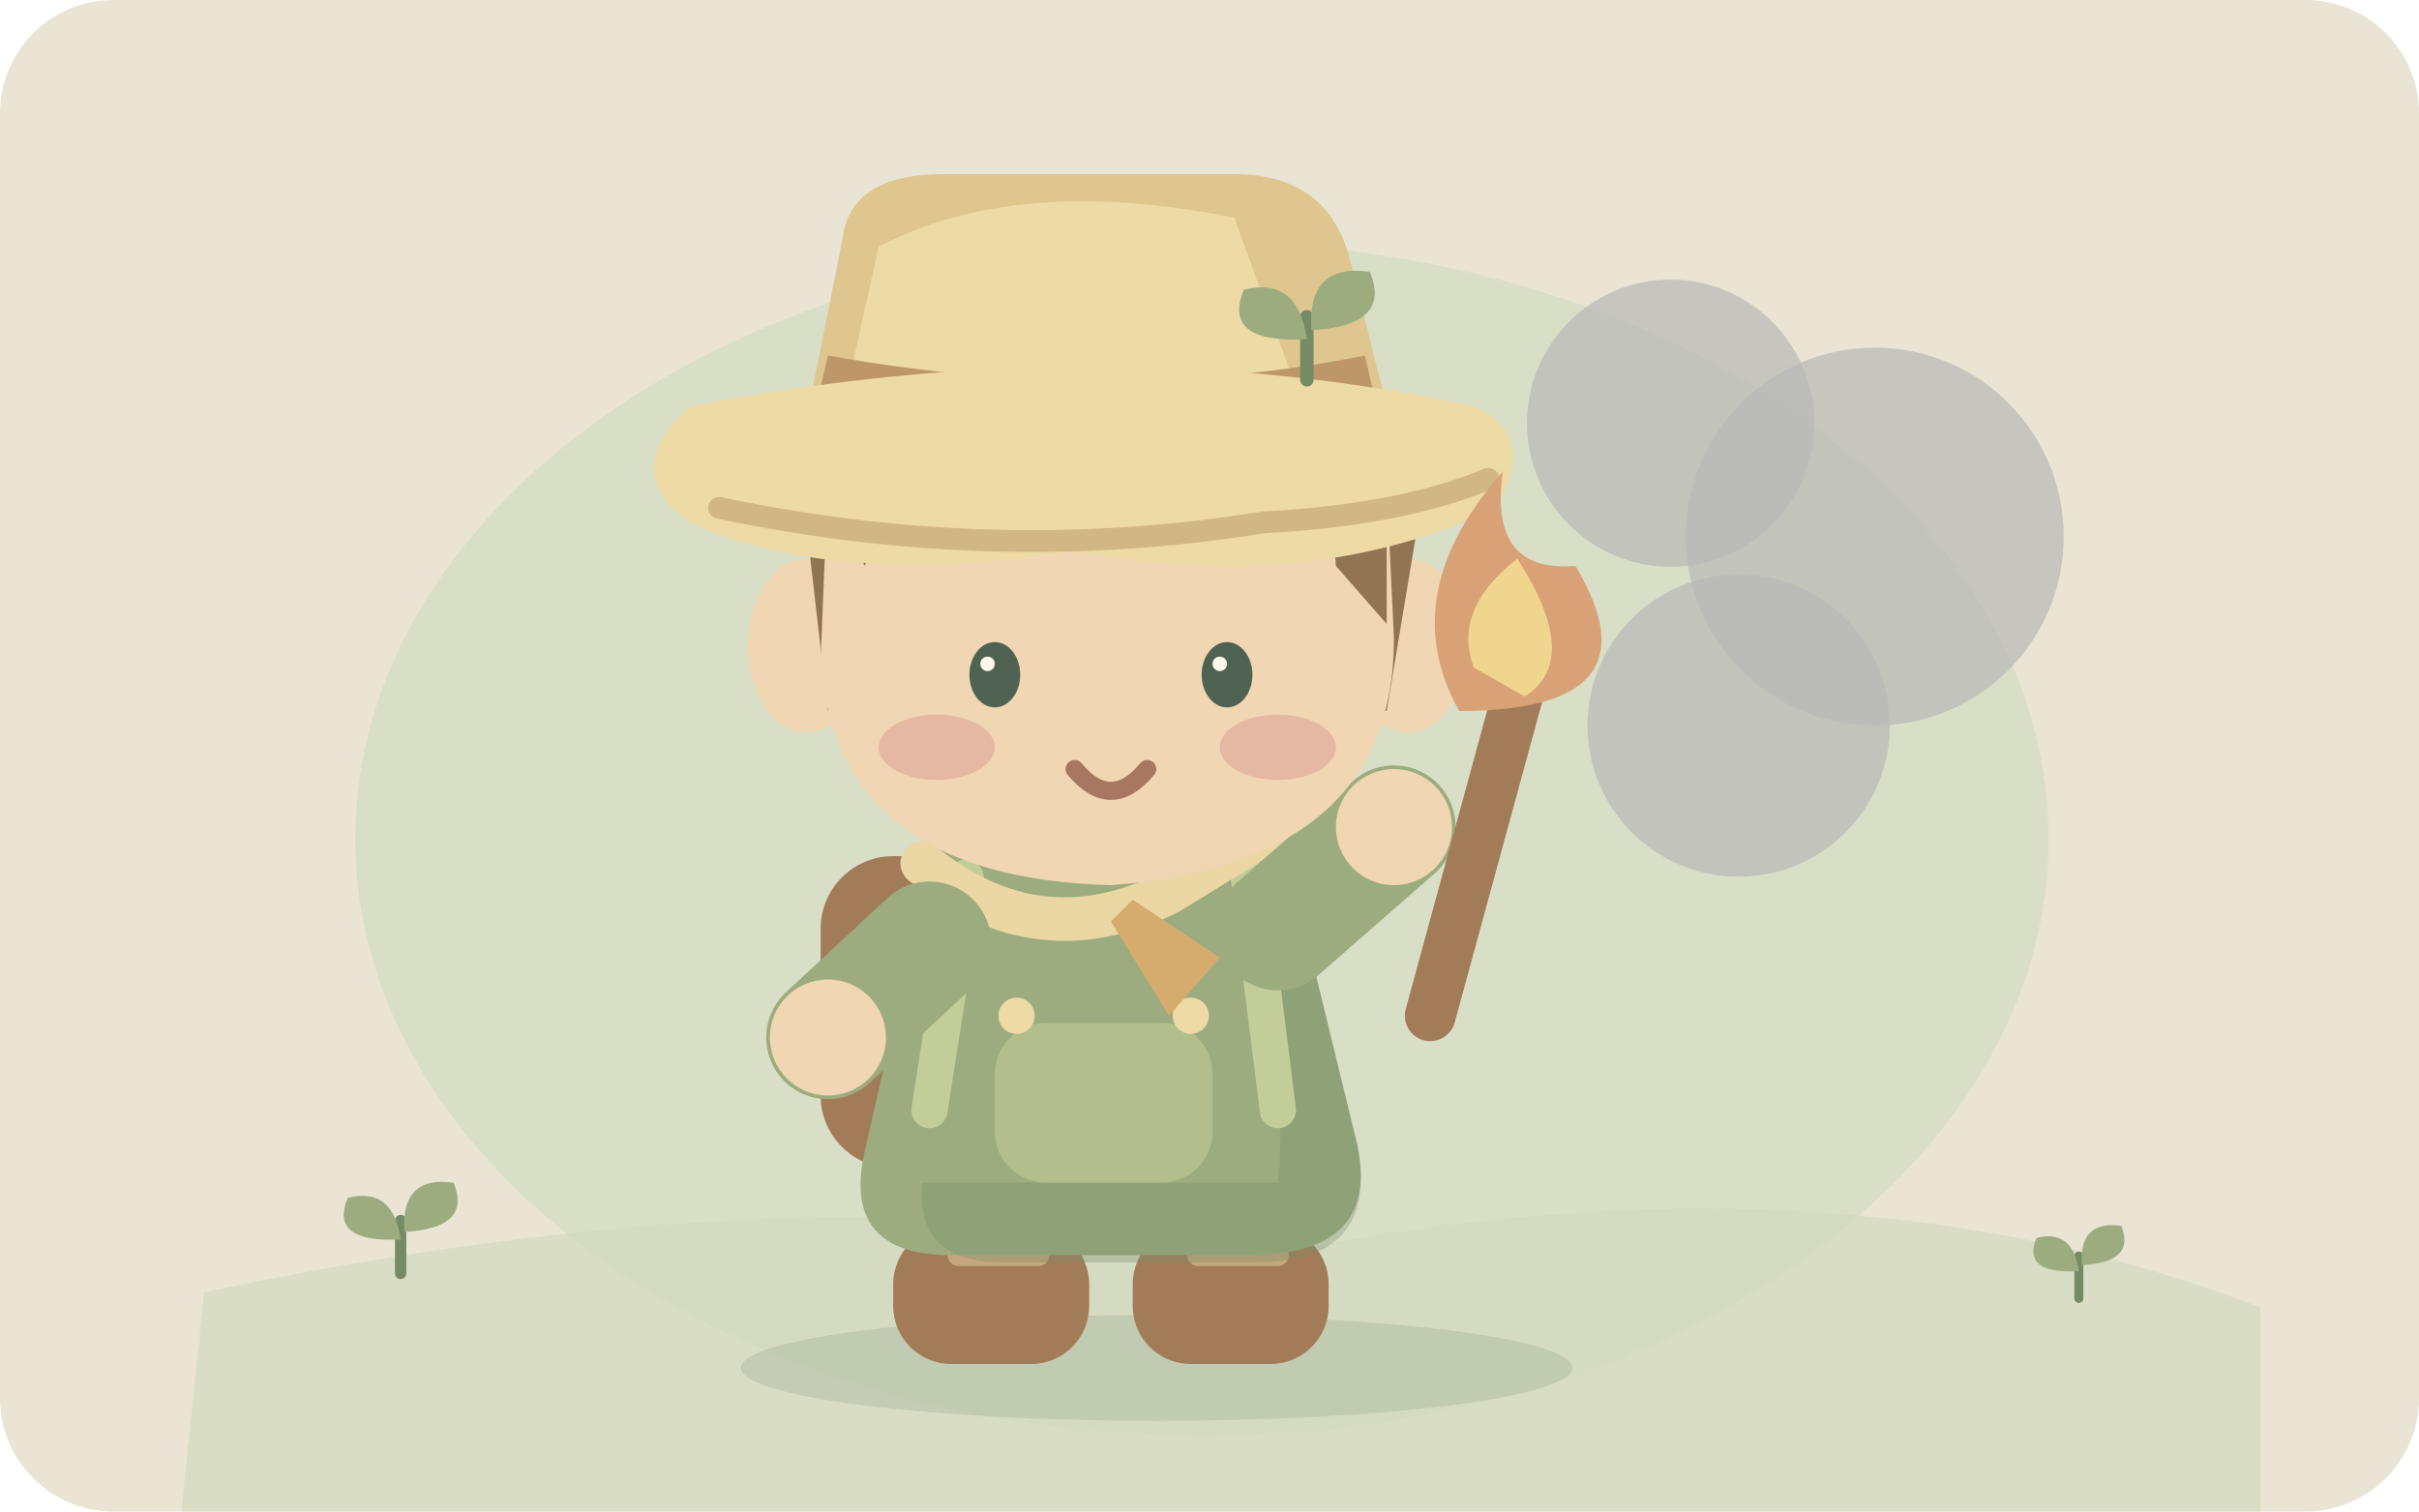
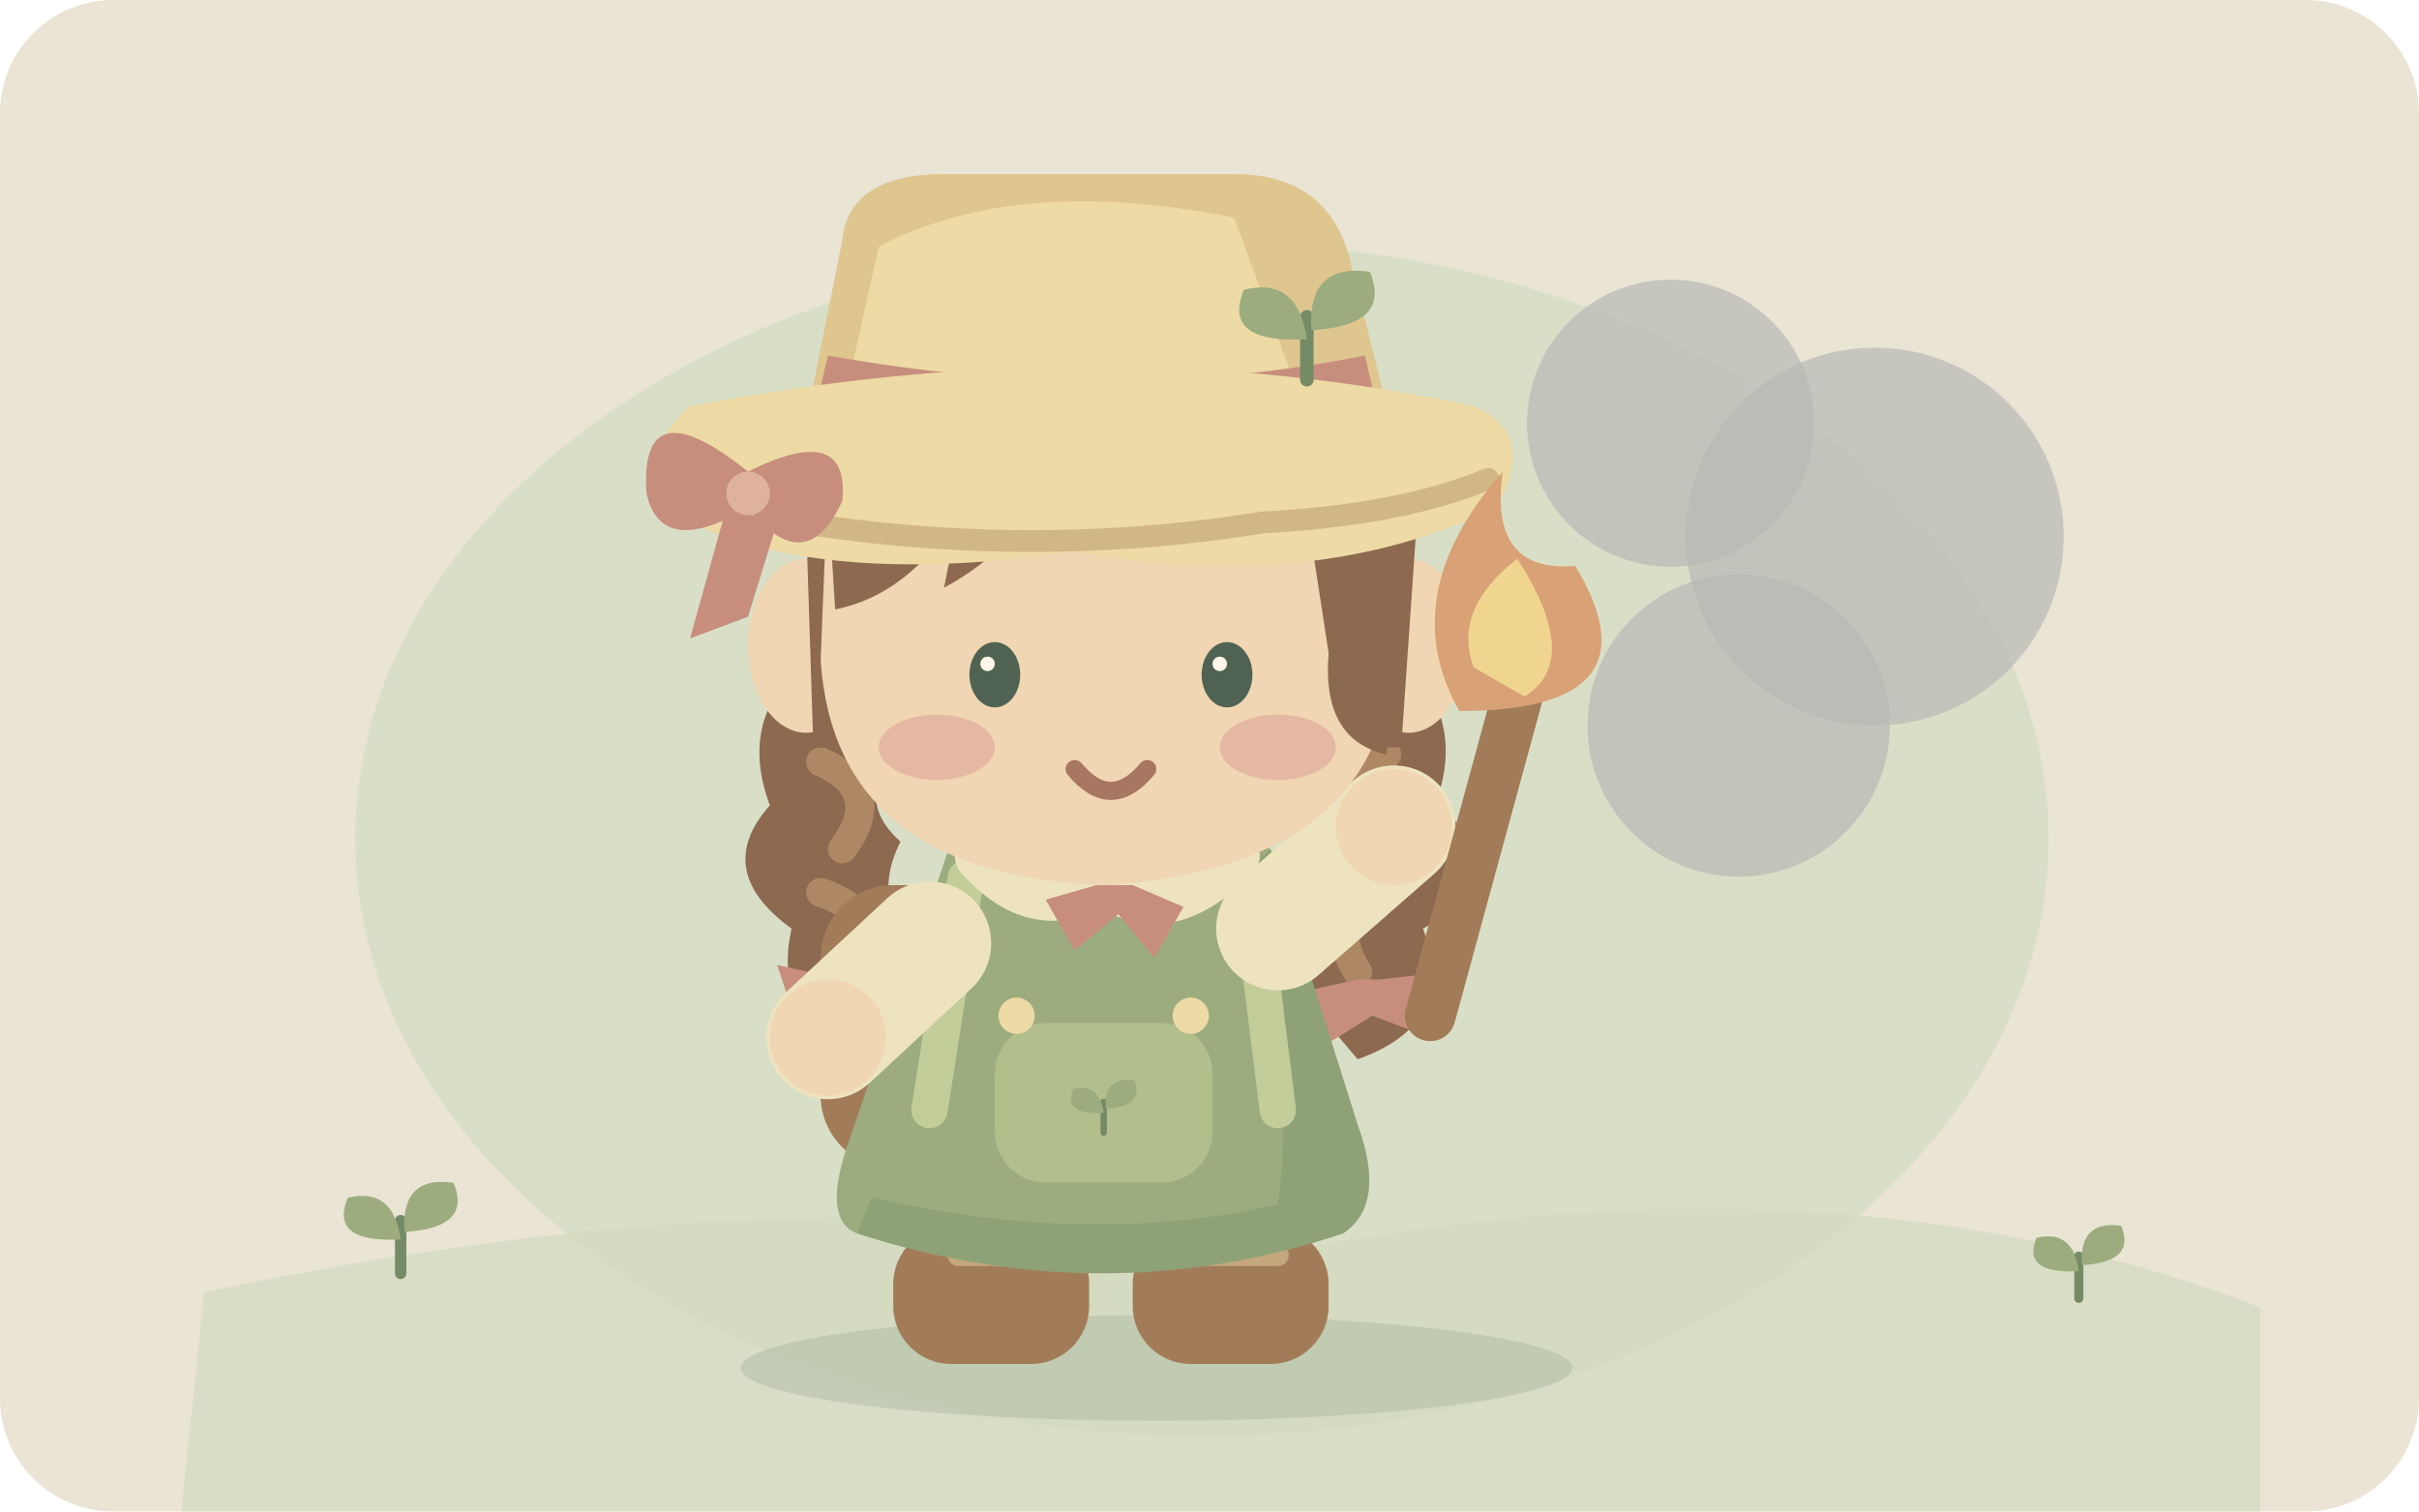
<svg xmlns="http://www.w3.org/2000/svg" width="320" height="200" viewBox="0 0 320 200">
  <rect x="0" y="0" width="320" height="200" rx="15" fill="#e9e4d4" />
  <ellipse cx="159" cy="111" rx="112" ry="79" fill="#d9dfc7" />
  <path d="M27 171Q107 154 168 166Q242 151 299 173V200H24Z" fill="#d1d9be" opacity=".65" />
  <g transform="translate(53 165) scale(0.5)">
    <path d="M0 7V-7" fill="none" stroke="#758b66" stroke-width="3" stroke-linecap="round" stroke-linejoin="round" />
    <path d="M0-2Q-19-1-14-13Q-2-16 0-2M1-4Q0-19 14-17Q19-5 1-4" fill="#9cac7e" />
  </g>
  <g transform="translate(275 169) scale(0.4)">
    <path d="M0 7V-7" fill="none" stroke="#758b66" stroke-width="3" stroke-linecap="round" stroke-linejoin="round" />
    <path d="M0-2Q-19-1-14-13Q-2-16 0-2M1-4Q0-19 14-17Q19-5 1-4" fill="#9cac7e" />
  </g>
  <circle cx="221" cy="56" r="19" fill="#b8b9b6" opacity=".7" />
  <circle cx="248" cy="71" r="25" fill="#b8b9b6" opacity=".7" />
  <circle cx="230" cy="96" r="20" fill="#b8b9b6" opacity=".7" />
  <ellipse cx="153" cy="181" rx="55" ry="7" fill="#5b7057" opacity=".16" />
  <g transform="translate(50 0) scale(.96)">
-     <rect x="61" y="118" width="31" height="43" rx="10" fill="#a27c59" />
-     <rect x="76" y="156" width="20" height="29" rx="8" fill="#b29a76" />
-     <rect x="105" y="156" width="20" height="29" rx="8" fill="#b29a76" />
+     <path d="M67 86Q48 95 54 111Q46 120 57 128Q54 141 68 146L77 133Q67 126 72 116Q63 108 78 98Z" fill="#8c694f" />
+     <path d="M134 86Q151 95 146 110Q156 121 144 128Q149 141 135 146L124 133Q135 125 129 116Q139 107 124 98Z" fill="#8c694f" />
+     <path d="M61 105Q70 109 64 117M61 123Q70 126 66 134M139 104Q130 109 136 117M139 123Q130 126 135 134" fill="none" stroke="#ae8864" stroke-width="4" stroke-linecap="round" stroke-linejoin="round" />
+     <path d="M64 135 55 133 58 142 67 140 74 145 77 137 68 135Z" fill="#c78e7d" />
+     <path d="M135 135 126 137 129 145 137 140 145 143 147 134 138 135Z" fill="#c78e7d" />
+     <rect x="61" y="122" width="31" height="39" rx="10" fill="#a27c59" />
+     <rect x="77" y="157" width="18" height="28" rx="8" fill="#eee3bf" />
+     <rect x="107" y="157" width="18" height="28" rx="8" fill="#eee3bf" />
    <rect x="71" y="169" width="27" height="19" rx="8" fill="#a27c59" />
    <rect x="104" y="169" width="27" height="19" rx="8" fill="#a27c59" />
    <path d="M80 173H91M113 173H124" fill="none" stroke="#c5a77d" stroke-width="3" stroke-linecap="round" stroke-linejoin="round" />
-     <path d="M77 115Q100 107 125 117L135 158Q138 173 120 173H79Q64 173 67 159Z" fill="#9cac7e" />
-     <path d="M117 121Q126 141 124 163H75Q74 174 86 174H121Q138 174 135 158L125 117Z" fill="#758b66" opacity=".32" />
+     <path d="M79 116Q100 109 123 117L135 155Q139 166 133 170Q100 181 66 170Q61 168 65 157Z" fill="#9cac7e" />
+     <path d="M118 122Q127 145 124 166Q98 172 68 165L66 170Q100 181 133 170Q139 166 135 155L123 117Z" fill="#758b66" opacity=".32" />
    <path d="M81 121 76 153M120 121 124 153" fill="none" stroke="#c3cd9a" stroke-width="5" stroke-linecap="round" stroke-linejoin="round" />
    <rect x="85" y="141" width="30" height="22" rx="7" fill="#b2be8c" />
    <circle cx="88" cy="140" r="2.5" fill="#eddaa5" />
    <circle cx="112" cy="140" r="2.5" fill="#eddaa5" />
-     <path d="M75 119Q91 132 109 123L122 115" fill="none" stroke="#ead7a4" stroke-width="6" stroke-linecap="round" stroke-linejoin="round" />
-     <path d="M104 124 116 132 109 140 101 127Z" fill="#d5ac6e" />
-     <path d="M76 130 62 143" fill="none" stroke="#9cac7e" stroke-width="17" stroke-linecap="round" stroke-linejoin="round" />
-     <path d="M124 128 140 114" fill="none" stroke="#9cac7e" stroke-width="17" stroke-linecap="round" stroke-linejoin="round" />
+     <path d="M83 118Q91 127 100 121Q108 128 118 118" fill="none" stroke="#eee3bf" stroke-width="7" stroke-linecap="round" stroke-linejoin="round" />
+     <path d="M99 122 92 124 96 131 102 126 107 132 111 125 104 122Z" fill="#c78e7d" />
+     <g transform="translate(100 154) scale(0.3)">
+       <path d="M0 7V-7" fill="none" stroke="#758b66" stroke-width="3" stroke-linecap="round" stroke-linejoin="round" />
+       <path d="M0-2Q-19-1-14-13Q-2-16 0-2M1-4Q0-19 14-17Q19-5 1-4" fill="#9cac7e" />
+     </g>
+     <path d="M76 130 62 143" fill="none" stroke="#eee3bf" stroke-width="17" stroke-linecap="round" stroke-linejoin="round" />
+     <path d="M124 128 140 114" fill="none" stroke="#eee3bf" stroke-width="17" stroke-linecap="round" stroke-linejoin="round" />
    <circle cx="62" cy="143" r="8" fill="#f0d6b2" />
    <circle cx="140" cy="114" r="8" fill="#f0d6b2" />
    <ellipse cx="59" cy="89" rx="8" ry="12" fill="#f0d6b2" />
    <ellipse cx="142" cy="89" rx="8" ry="12" fill="#f0d6b2" />
-     <path d="M59 72Q58 36 99 37Q141 35 143 74L139 98H62Z" fill="#927453" />
+     <path d="M59 72Q58 36 99 37Q141 35 143 74L141 103H60Z" fill="#8c694f" />
    <path d="M62 66Q100 46 139 67L140 88Q140 119 101 122Q63 121 61 91Z" fill="#f0d6b2" />
-     <path d="M64 65Q76 52 89 57L80 76 73 69 67 78Z" fill="#927453" />
-     <path d="M131 64 139 67 139 86 132 78Z" fill="#927453" />
+     <path d="M62 68Q72 52 96 59Q91 74 78 81L80 71Q73 82 63 84Z" fill="#8c694f" />
+     <path d="M127 62Q139 65 141 80L139 104Q130 102 131 90L129 77Z" fill="#8c694f" />
+     <path d="M68 71Q77 62 88 63" fill="none" stroke="#ae8864" stroke-width="3" stroke-linecap="round" stroke-linejoin="round" />
    <ellipse cx="77" cy="103" rx="8" ry="4.5" fill="#dfa89b" opacity=".65" />
    <ellipse cx="124" cy="103" rx="8" ry="4.5" fill="#dfa89b" opacity=".65" />
    <ellipse cx="85" cy="93" rx="3.5" ry="4.5" fill="#506353" />
    <ellipse cx="117" cy="93" rx="3.5" ry="4.5" fill="#506353" />
    <circle cx="84" cy="91.5" r="1" fill="#fff7e7" />
    <circle cx="116" cy="91.5" r="1" fill="#fff7e7" />
    <path d="M96 106Q101 112 106 106" fill="none" stroke="#a87761" stroke-width="2.5" stroke-linecap="round" stroke-linejoin="round" />
    <path d="M59 58 64 33Q65 24 78 24H118Q131 24 134 36L140 60Z" fill="#dfc68f" />
    <path d="M69 34Q88 24 118 30L126 52H65Z" fill="#eddaa5" />
-     <path d="M62 49Q101 56 136 49L139 62H59Z" fill="#bd9769" />
+     <path d="M62 49Q101 56 136 49L139 62H59Z" fill="#c78e7d" />
    <path d="M43 56Q100 45 151 56Q160 60 154 70Q129 82 96 76Q62 81 43 72Q33 65 43 56Z" fill="#eddaa5" />
    <path d="M47 70Q85 78 122 72Q141 71 153 66" fill="none" stroke="#d1b785" stroke-width="3" stroke-linecap="round" stroke-linejoin="round" />
+     <path d="M51 65Q36 53 37 68Q39 77 51 70Q59 80 64 69Q65 58 51 65Z" fill="#c78e7d" />
+     <path d="M48 70 43 88 51 85 55 72" fill="#c78e7d" />
+     <circle cx="51" cy="68" r="3" fill="#dfb2a0" />
    <g transform="translate(128 48) scale(0.62)">
      <path d="M0 7V-7" fill="none" stroke="#758b66" stroke-width="3" stroke-linecap="round" stroke-linejoin="round" />
      <path d="M0-2Q-19-1-14-13Q-2-16 0-2M1-4Q0-19 14-17Q19-5 1-4" fill="#9cac7e" />
    </g>
    <path d="M145 140 157 96" fill="none" stroke="#a27c59" stroke-width="7" stroke-linecap="round" stroke-linejoin="round" />
    <path d="M149 98Q140 82 155 65Q153 79 165 78Q177 98 149 98Z" fill="#d9a176" />
    <path d="M151 92Q148 84 157 77Q166 91 158 96Z" fill="#f0d58f" />
  </g>
</svg>
